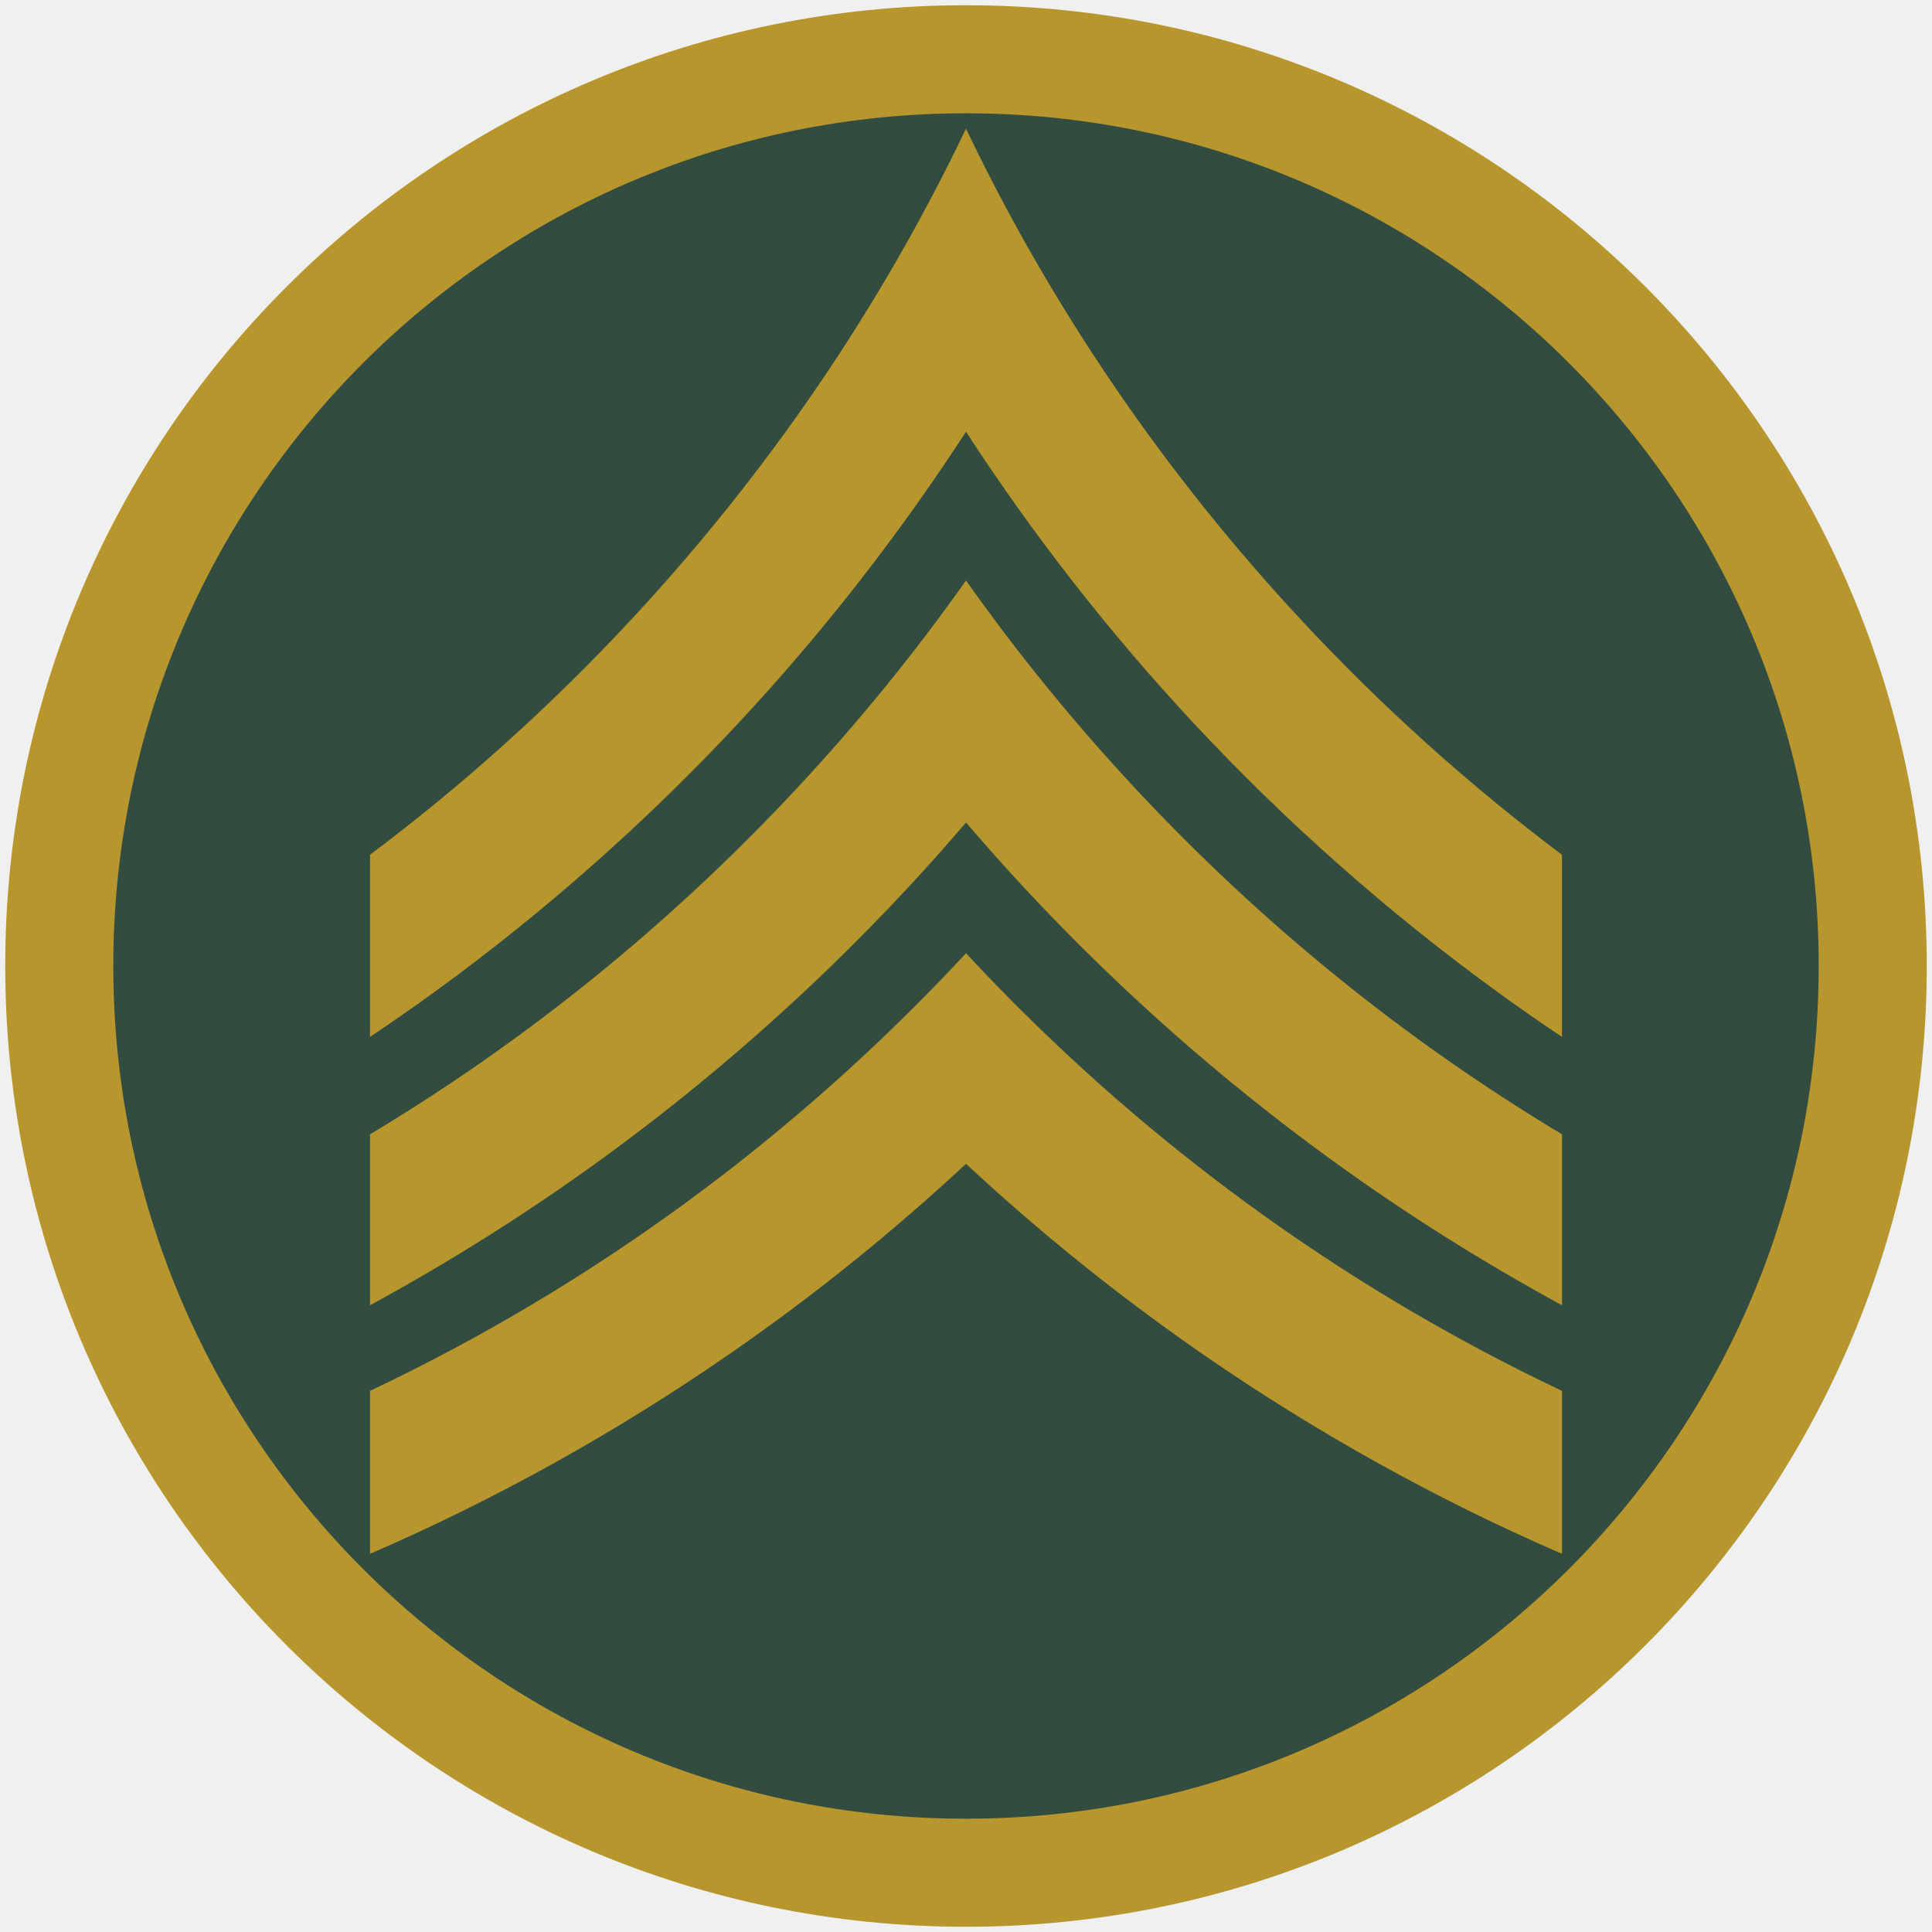
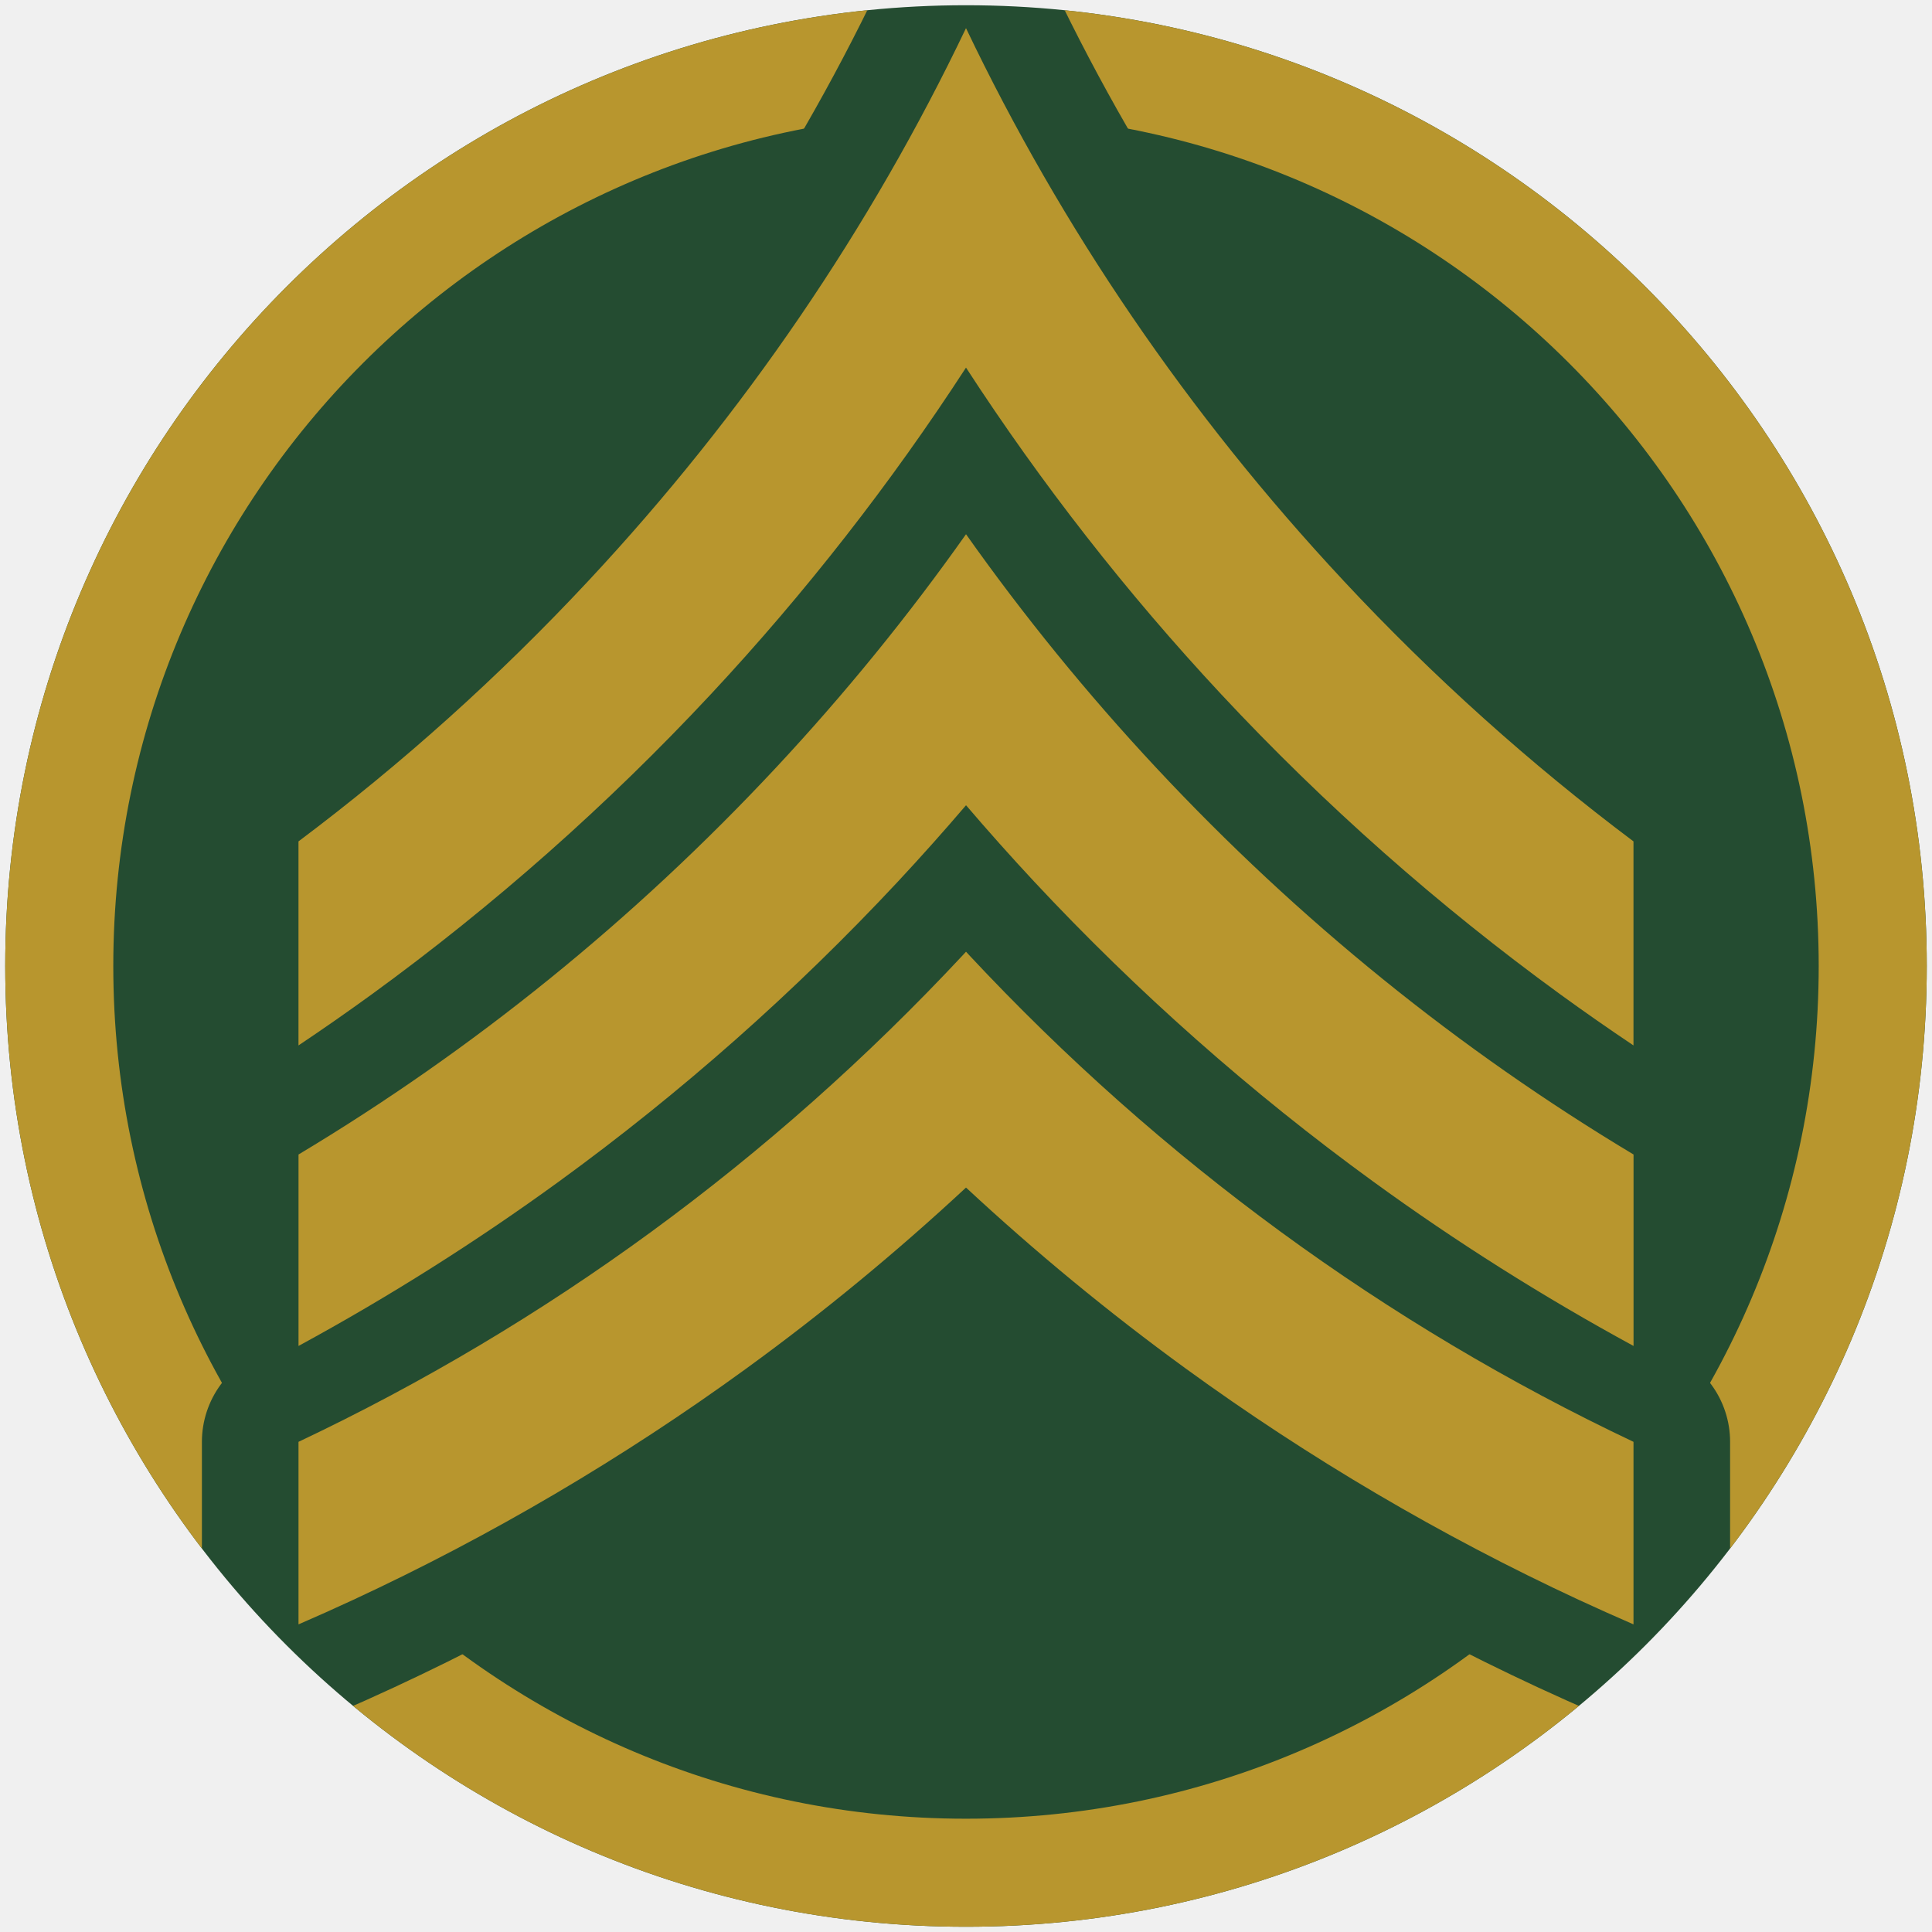
<svg xmlns="http://www.w3.org/2000/svg" viewBox="0 0 1440 1440">
-   <circle cx="720" cy="720" r="675.83" fill="#324d3f" stroke="#b8962e" stroke-width="80.54" />
-   <path fill="#b8962e" d="M721.94 712.58c-.65-.7-1.27-1.39-1.93-2.1-.64.71-1.29 1.4-1.92 2.1-127.9 137.07-277.8 246.2-442.3 324.08v121.48c12.23-5.3 24.36-10.72 36.42-16.33 91.63-42.54 179.62-94.34 261.54-153.9 51-37.07 99.93-77.4 146.26-120.46 46.33 43.06 95.26 83.38 146.26 120.46 81.91 59.57 169.92 111.37 261.52 153.9 12.08 5.6 24.23 11.03 36.42 16.33v-121.48c-164.49-77.88-314.38-187.02-442.28-324.08Zm124.57-124.56c-46-49.32-88.22-101.21-126.5-155.36-38.26 54.15-80.46 106.03-126.48 155.36C498.7 689.62 391.79 775.9 275.8 845.45v127.4c60.07-32.65 118.12-69.29 173.4-109.49 81.1-58.99 157-126.14 225.53-199.58 15.45-16.58 30.55-33.5 45.29-50.76 14.74 17.26 29.86 34.18 45.3 50.76 68.53 73.44 144.4 140.6 225.54 199.58 55.27 40.21 113.33 76.84 173.38 109.5V845.45c-115.97-69.55-222.9-155.83-317.72-257.43Zm124.58-124.58C867.7 352.66 783.5 228.78 720 95.88c-63.51 132.9-147.69 256.78-251.07 367.56-59.8 64.1-124.47 122.1-193.15 173.64v135.78c16.5-11.04 32.79-22.4 48.83-34.05 81.12-59 157-126.15 225.53-199.6C612.9 471.94 669.94 398.89 720 321.78c50.06 77.11 107.11 150.16 169.86 217.42 68.53 73.46 144.41 140.6 225.53 199.6 16.06 11.67 32.34 23.02 48.81 34.06V637.08c-68.68-51.55-133.32-109.53-193.13-173.64Z" />
+   <defs>
+     <mask id="cut" maskUnits="userSpaceOnUse" x="0" y="0" width="1440" height="1440">
+       <rect width="1440" height="1440" fill="#fff" />
+       <g transform="translate(720 720) scale(1.12) translate(-720 -720)" fill="#000" stroke="#000" stroke-width="128.57" stroke-linejoin="round">
+         <path d="M721.94 712.58c-.65-.7-1.27-1.39-1.93-2.1-.64.71-1.29 1.4-1.92 2.1-127.9 137.07-277.8 246.2-442.3 324.08v121.48c12.23-5.3 24.36-10.72 36.42-16.33 91.63-42.54 179.62-94.34 261.54-153.9 51-37.07 99.93-77.4 146.26-120.46 46.33 43.06 95.26 83.38 146.26 120.46 81.91 59.57 169.92 111.37 261.52 153.9 12.08 5.6 24.23 11.03 36.42 16.33v-121.48c-164.49-77.88-314.38-187.02-442.28-324.08Z" />
+         <path d="M971.09 463.44C867.7 352.66 783.5 228.78 720 95.88c-63.51 132.9-147.69 256.78-251.07 367.56-59.8 64.1-124.47 122.1-193.15 173.64v135.78c16.5-11.04 32.79-22.4 48.83-34.05 81.12-59 157-126.15 225.53-199.6C612.9 471.94 669.94 398.89 720 321.78c50.06 77.11 107.11 150.16 169.86 217.42 68.53 73.46 144.41 140.6 225.53 199.6 16.06 11.67 32.34 23.02 48.81 34.06V637.08c-68.68-51.55-133.32-109.53-193.13-173.64Z" />
+       </g>
+     </mask>
+   </defs>
+   <circle cx="720" cy="720" r="716.1" fill="#244c31" />
+   <circle cx="720" cy="720" r="675.83" fill="none" stroke="#b8962e" stroke-width="80.54" mask="url(#cut)" />
+   <g transform="translate(720 720) scale(1.12) translate(-720 -720)">
+     <path fill="#b8962e" d="M721.94 712.58c-.65-.7-1.27-1.39-1.93-2.1-.64.71-1.29 1.4-1.92 2.1-127.9 137.07-277.8 246.2-442.3 324.08v121.48c12.23-5.3 24.36-10.72 36.42-16.33 91.63-42.54 179.62-94.34 261.54-153.9 51-37.07 99.93-77.4 146.26-120.46 46.33 43.06 95.26 83.38 146.26 120.46 81.91 59.57 169.92 111.37 261.52 153.9 12.08 5.6 24.23 11.03 36.42 16.33v-121.48c-164.49-77.88-314.38-187.02-442.28-324.08Z" />
+     <path fill="#b8962e" d="M846.51 588.02c-46-49.32-88.22-101.21-126.5-155.36-38.26 54.15-80.46 106.03-126.48 155.36C498.7 689.62 391.79 775.9 275.8 845.45v127.4c60.07-32.65 118.12-69.29 173.4-109.49 81.1-58.99 157-126.14 225.53-199.58 15.45-16.58 30.55-33.5 45.29-50.76 14.74 17.26 29.86 34.18 45.3 50.76 68.53 73.44 144.4 140.6 225.54 199.58 55.27 40.21 113.33 76.84 173.38 109.5V845.45c-115.97-69.55-222.9-155.83-317.72-257.43Z" />
+     <path fill="#b8962e" d="M971.09 463.44C867.7 352.66 783.5 228.78 720 95.88c-63.51 132.9-147.69 256.78-251.07 367.56-59.8 64.1-124.47 122.1-193.15 173.64v135.78c16.5-11.04 32.79-22.4 48.83-34.05 81.12-59 157-126.15 225.53-199.6C612.9 471.94 669.94 398.89 720 321.78c50.06 77.11 107.11 150.16 169.86 217.42 68.53 73.46 144.41 140.6 225.53 199.6 16.06 11.67 32.34 23.02 48.81 34.06V637.08c-68.68-51.55-133.32-109.53-193.13-173.64Z" />
+   </g>
</svg>
